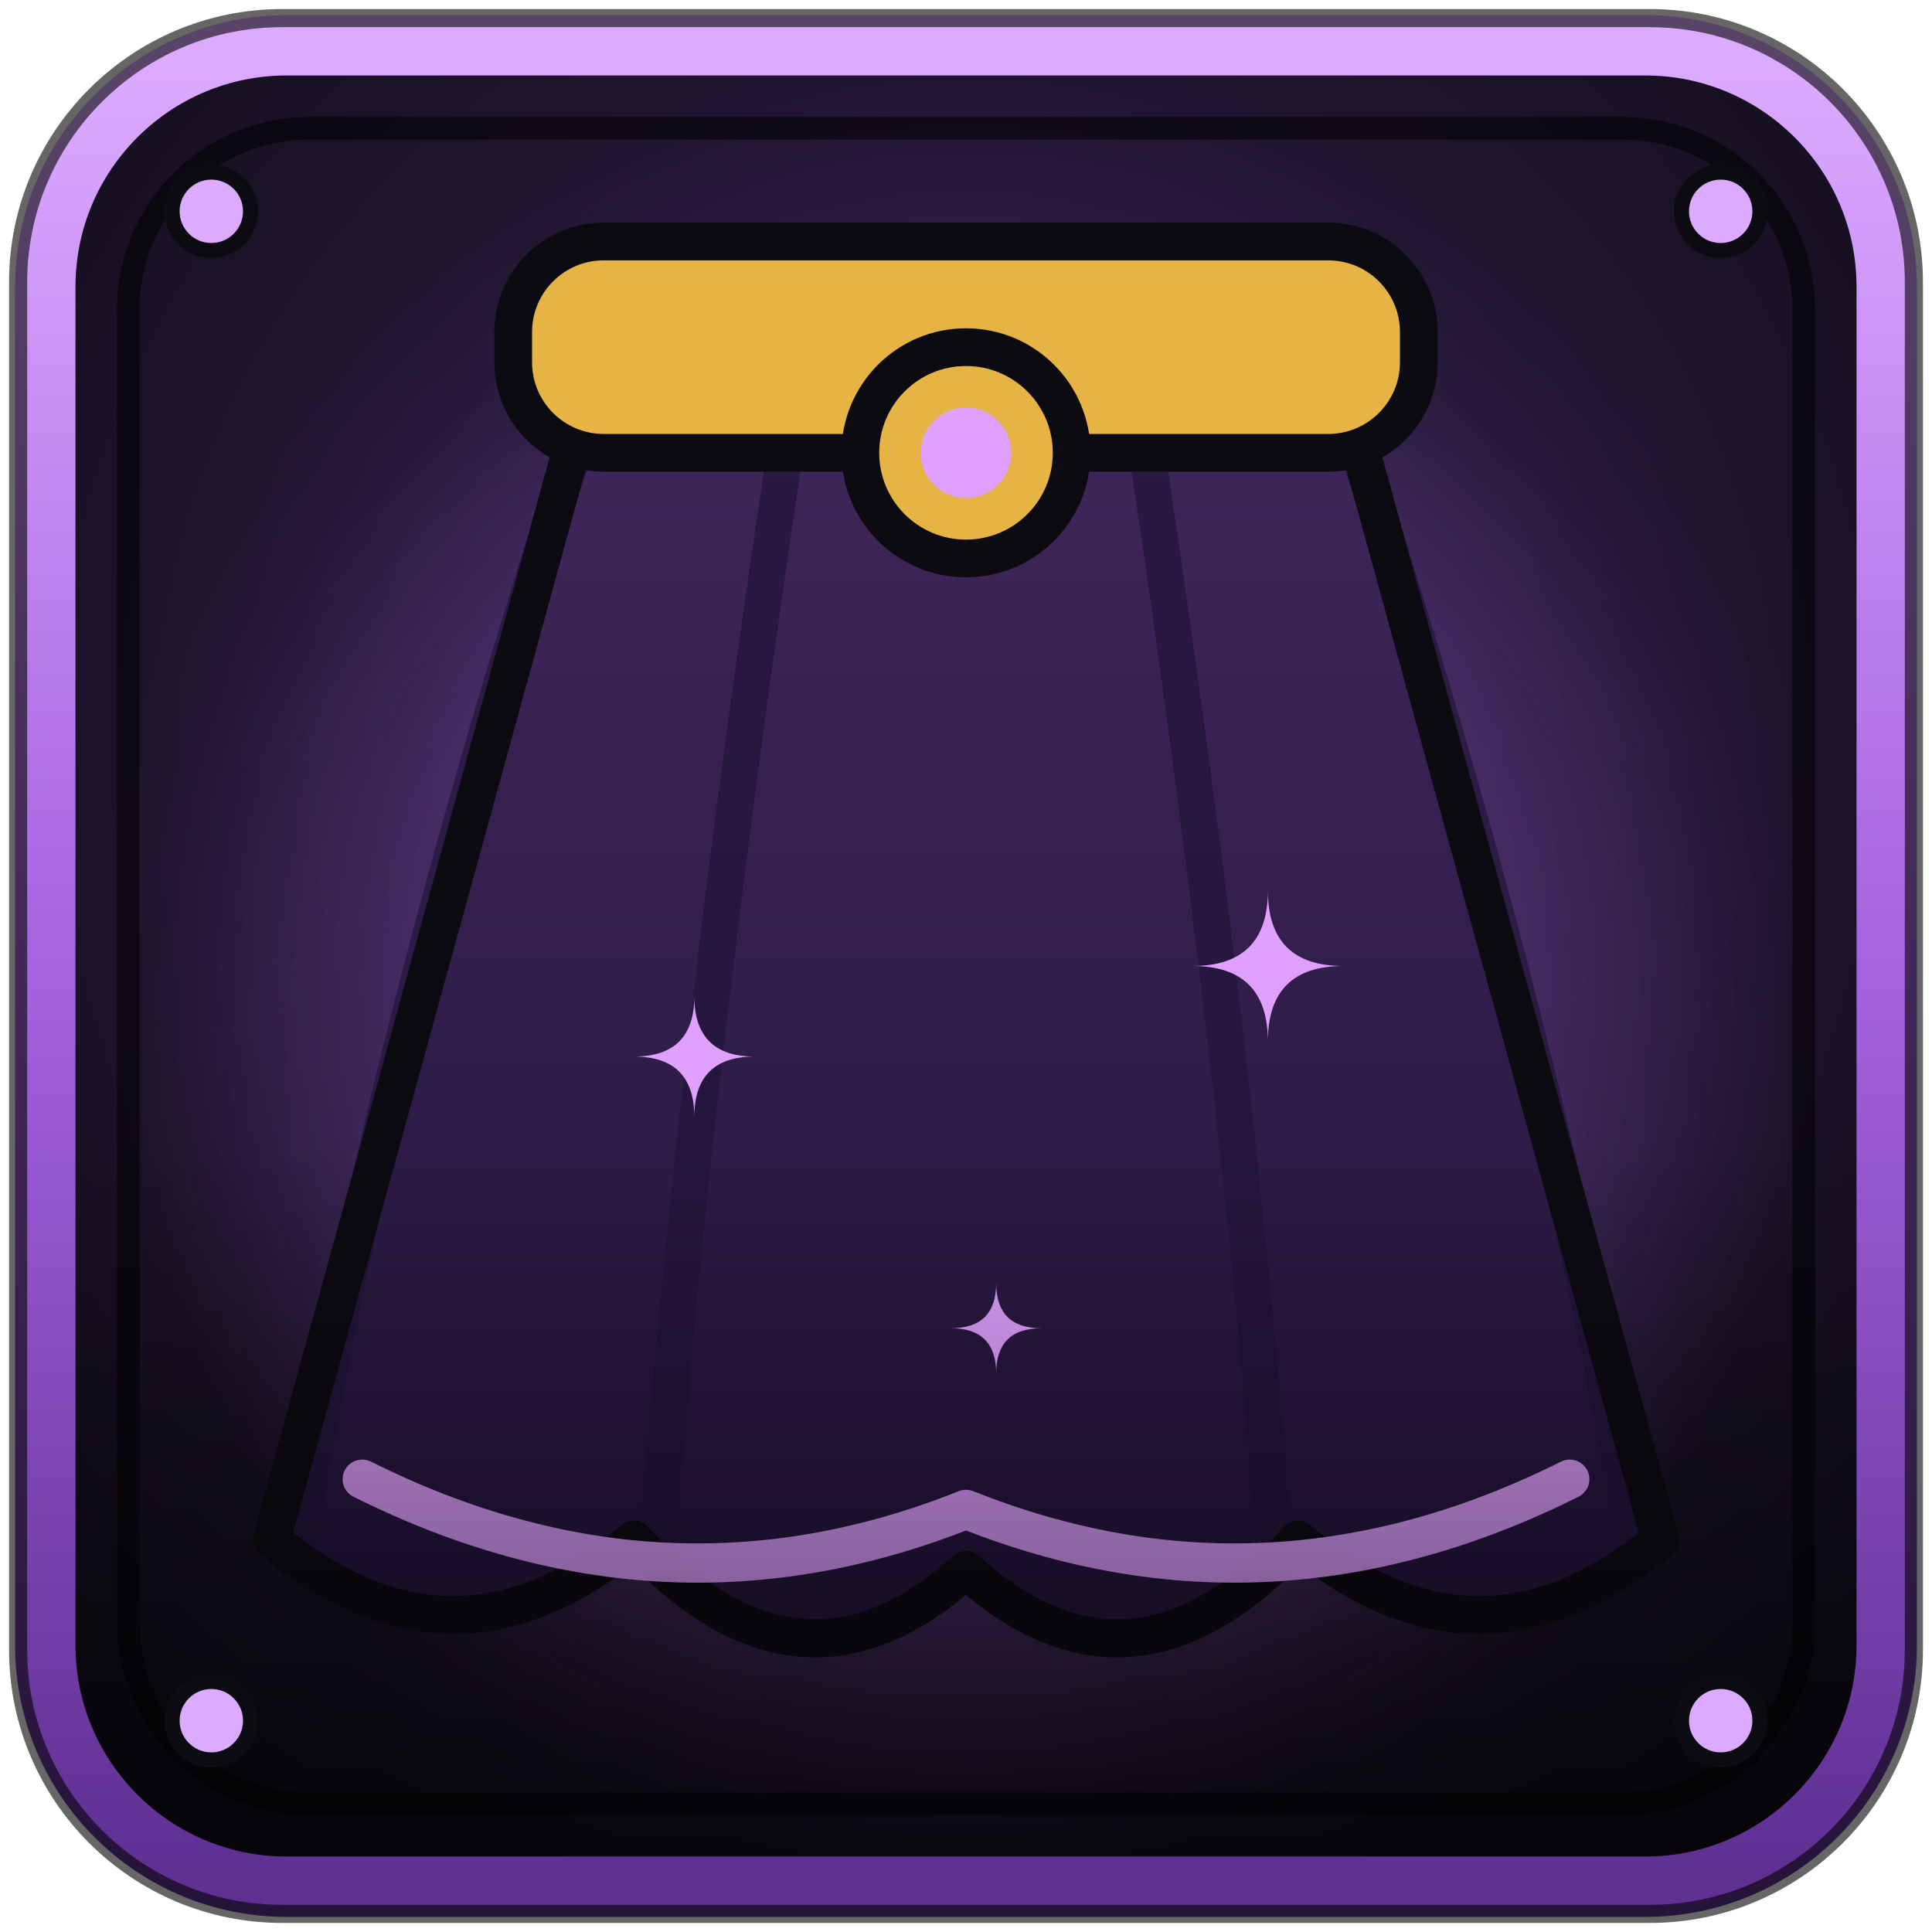
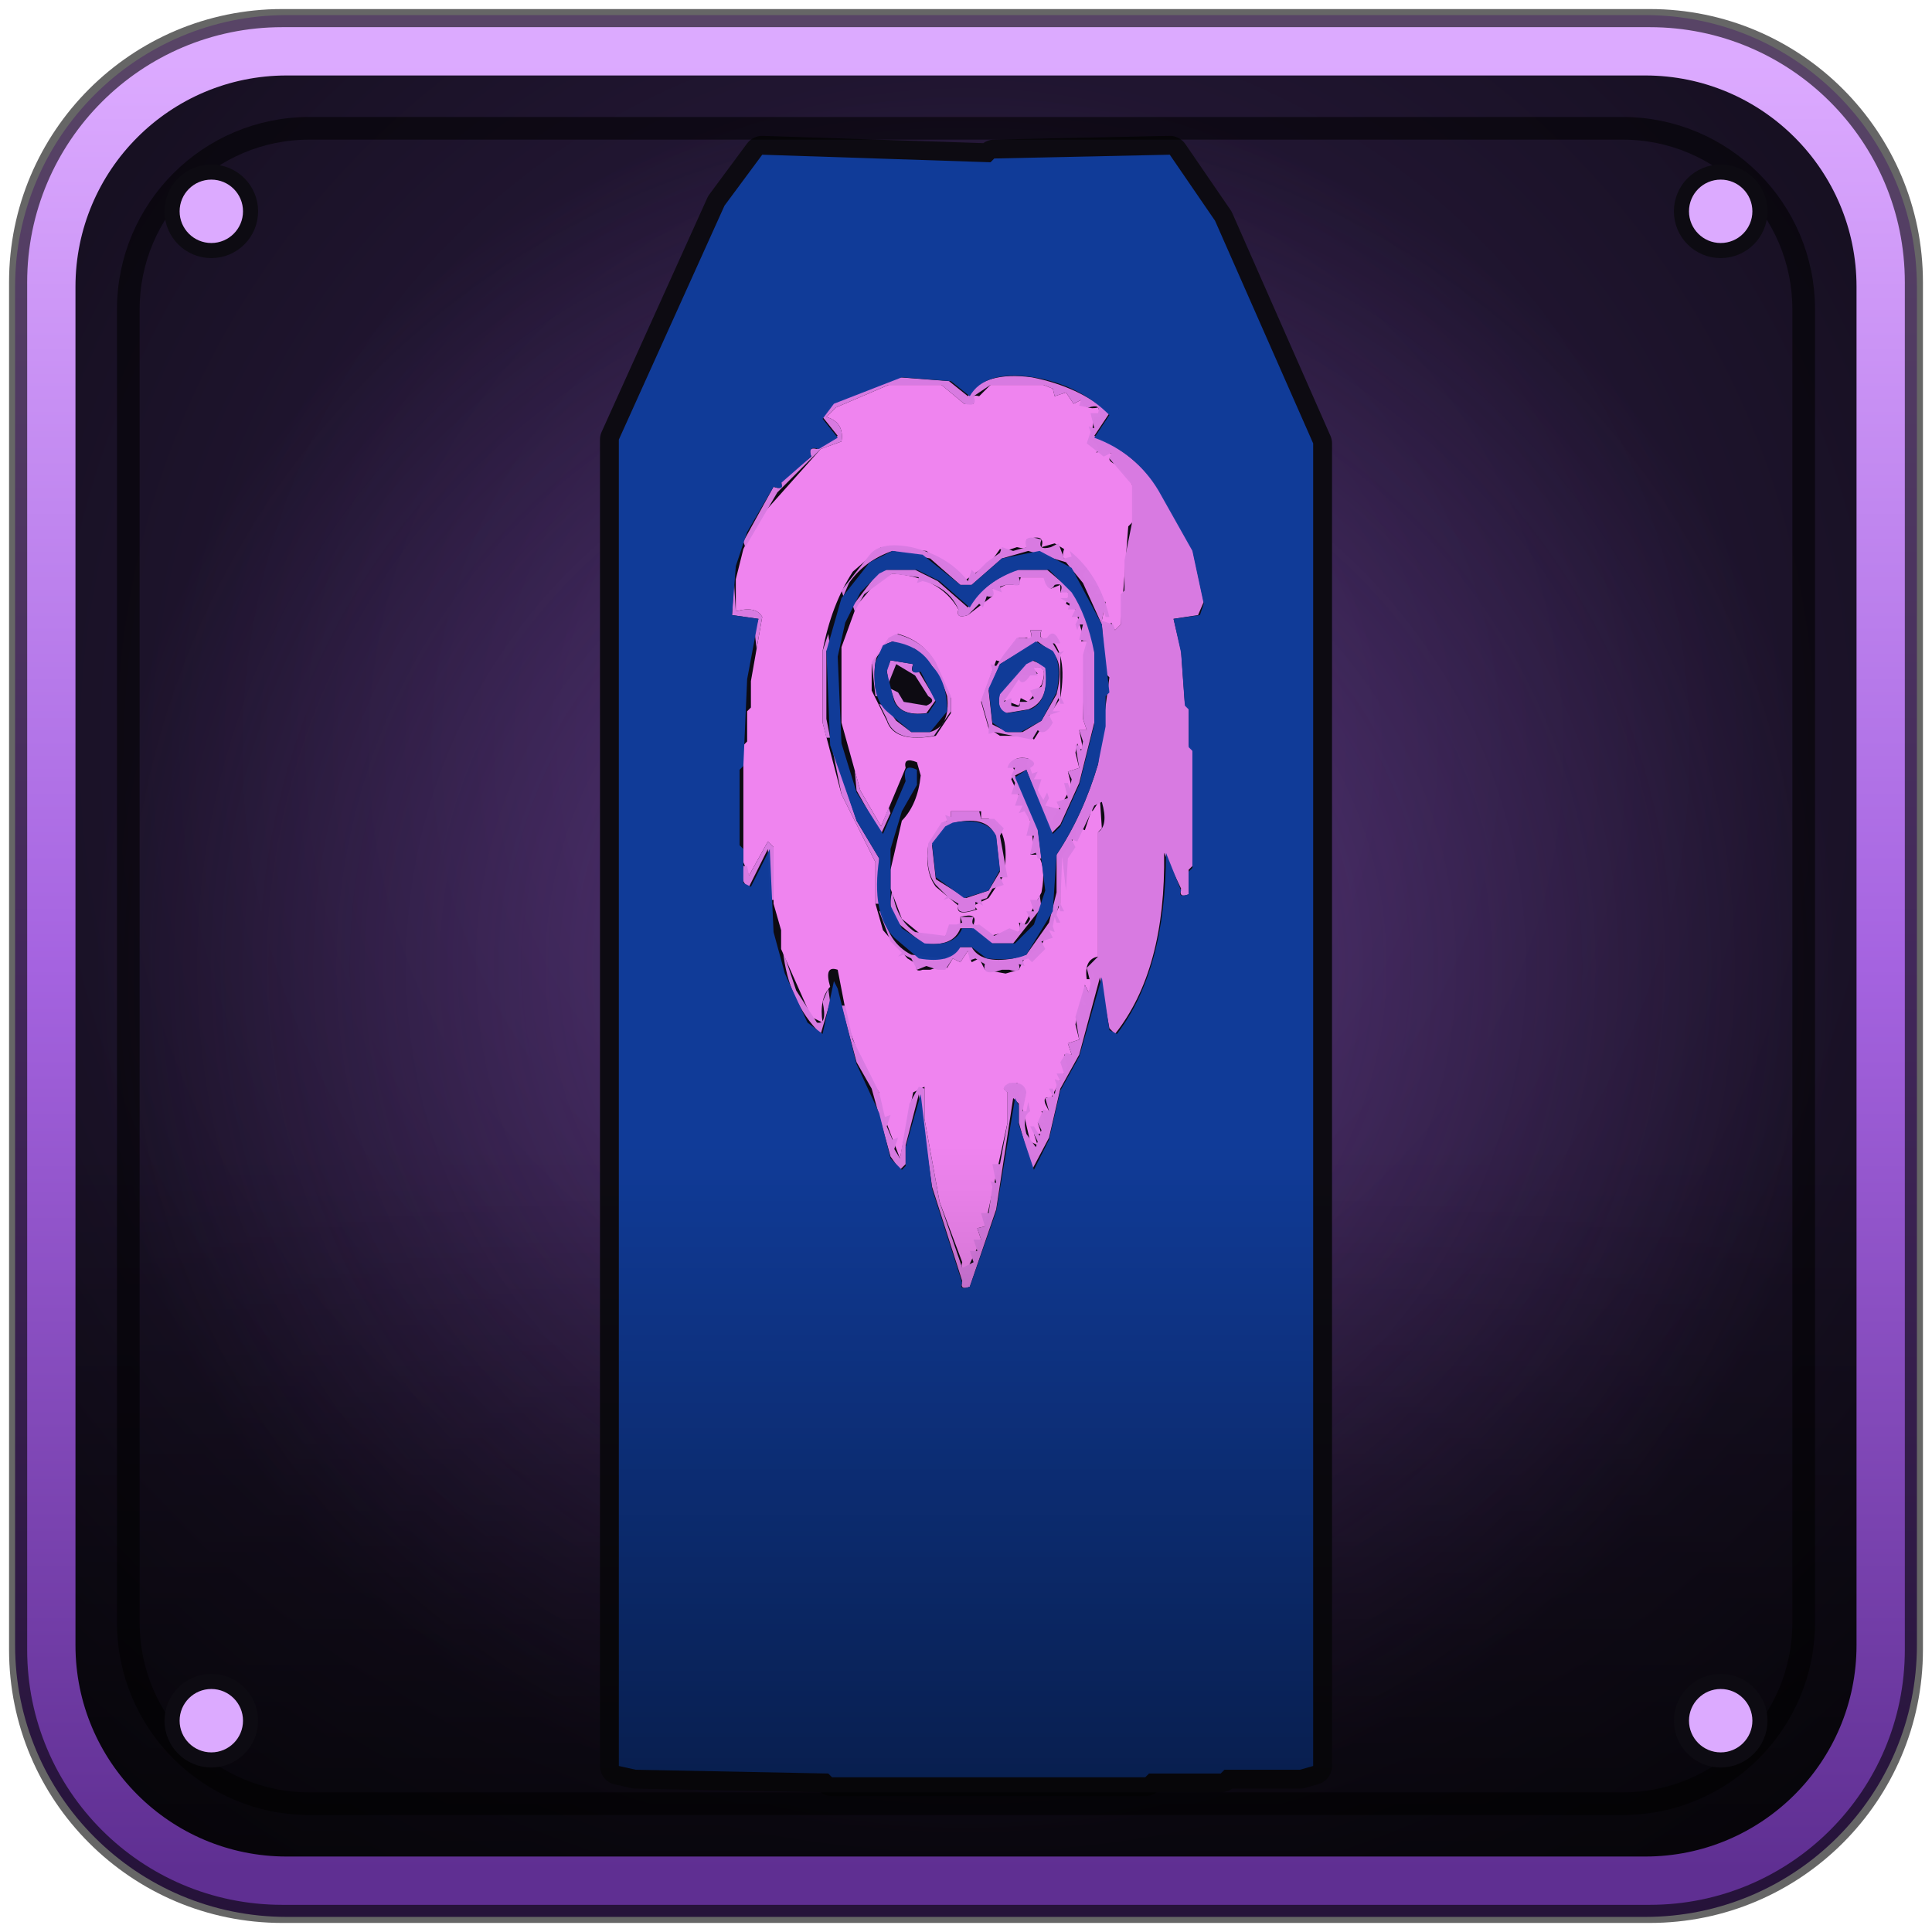
<svg xmlns="http://www.w3.org/2000/svg" viewBox="0 0 128 128" width="128" height="128" role="img" aria-label="Ancient Arcane Cape">
  <defs>
    <radialGradient id="equip_cape_magic_t3_bg" cx=".5" cy=".38" r=".8">
      <stop offset="0" stop-color="#33204d" />
      <stop offset="1" stop-color="#0b0910" />
    </radialGradient>
    <linearGradient id="equip_cape_magic_t3_rim" x1="0" y1="0" x2="0" y2="1">
      <stop offset="0" stop-color="#dcaaff" />
      <stop offset=".5" stop-color="#a563e0" />
      <stop offset="1" stop-color="#5f2f92" />
    </linearGradient>
    <radialGradient id="equip_cape_magic_t3_gl" cx=".5" cy=".5" r=".5">
      <stop offset="0" stop-color="#a563e0" stop-opacity=".38" />
      <stop offset="1" stop-color="#a563e0" stop-opacity="0" />
    </radialGradient>
    <linearGradient id="equip_cape_magic_t3_vg" x1="0" y1="0" x2="0" y2="1">
      <stop offset=".6" stop-color="#000" stop-opacity="0" />
      <stop offset="1" stop-color="#000" stop-opacity=".55" />
    </linearGradient>
    <radialGradient id="equip_cape_magic_t3_1" cx="0.5" cy="0.5" r="0.5">
      <stop offset="0" stop-color="#a563e0" stop-opacity="0.45" />
      <stop offset="1" stop-color="#a563e0" stop-opacity="0" />
    </radialGradient>
    <linearGradient id="equip_cape_magic_t3_2" x1="0" y1="0" x2="0" y2="1">
      <stop offset="0" stop-color="#43285e" />
      <stop offset="1" stop-color="#22143a" />
    </linearGradient>
  </defs>
  <rect x="3" y="3" width="122" height="122" rx="16" fill="url(#equip_cape_magic_t3_bg)" />
  <circle cx="64" cy="64" r="58" fill="url(#equip_cape_magic_t3_gl)" />
-   <circle cx="64" cy="70" r="54" fill="url(#equip_cape_magic_t3_1)" />
-   <path d="M40 22 Q64 14 88 22 L110 102 Q98 112 86 102 Q75 114 64 104 Q53 114 42 102 Q30 112 18 102 Z" fill="url(#equip_cape_magic_t3_2)" stroke="#0d0b12" stroke-width="2.5" stroke-linejoin="round" stroke-linecap="round" />
-   <path d="M38 30 Q25.0 70 19.8 102" fill="none" stroke="#22143a" stroke-width="2.4" stroke-opacity="0.7" stroke-linecap="round" stroke-linejoin="round" />
-   <path d="M52 30 Q46.0 70 43.6 102" fill="none" stroke="#22143a" stroke-width="2.4" stroke-opacity="0.7" stroke-linecap="round" stroke-linejoin="round" />
-   <path d="M76 30 Q82.0 70 84.4 102" fill="none" stroke="#22143a" stroke-width="2.4" stroke-opacity="0.7" stroke-linecap="round" stroke-linejoin="round" />
-   <path d="M90 30 Q103.0 70 108.2 102" fill="none" stroke="#22143a" stroke-width="2.4" stroke-opacity="0.7" stroke-linecap="round" stroke-linejoin="round" />
-   <path d="M40 22 Q64 14 88 22 L110 102 Q98 112 86 102 Q75 114 64 104 Q53 114 42 102 Q30 112 18 102 Z" fill="none" stroke="#0d0b12" stroke-width="2.5" stroke-linejoin="round" stroke-linecap="round" />
-   <path d="M24 98 Q44 108 64 100 Q84 108 104 98" fill="none" stroke="#e0a0ff" stroke-width="2.6" stroke-opacity="0.9" stroke-linecap="round" stroke-linejoin="round" />
-   <rect x="34" y="16" width="60" height="14" rx="6" fill="#e6b444" stroke="#0d0b12" stroke-width="2.5" stroke-linejoin="round" stroke-linecap="round" />
-   <circle cx="64" cy="30" r="7" fill="#e6b444" stroke="#0d0b12" stroke-width="2.5" stroke-linejoin="round" stroke-linecap="round" />
-   <circle cx="64" cy="30" r="3" fill="#e0a0ff" />
-   <path d="M46 66 Q46 70 50 70 Q46 70 46 74 Q46 70 42 70 Q46 70 46 66 Z" fill="#e0a0ff" fill-opacity="1" />
-   <path d="M84 59 Q84 64 89 64 Q84 64 84 69 Q84 64 79 64 Q84 64 84 59 Z" fill="#e0a0ff" fill-opacity="1" />
-   <path d="M66 85 Q66 88 69 88 Q66 88 66 91 Q66 88 63 88 Q66 88 66 85 Z" fill="#e0a0ff" fill-opacity="1" />
+   <g transform="scale(0.25)">
+     <path fill="#0d0b12" stroke="#0d0b12" stroke-width="10" stroke-linejoin="round" d="M 202 41 L 262.5 43 L 263.5 42 L 310 41 L 322 58.5 L 348 117.5 L 348 468 L 344.5 469 L 324.5 469 L 323.5 470 L 304.5 470 L 303.5 471 L 220.5 471 L 219.5 470 L 168.5 469 L 164 468 L 164 116.5 L 192 54.5 L 202 41 Z " />
+     <path fill="rgb(240,133,240)" opacity="0.996" d="M 235.5 102 L 249.5 102 L 255.5 107 L 258 107 Q 256.9 104.3 259.5 105 L 262.5 102 L 276.5 102 L 279 103 L 279.5 105 L 282.5 104 L 284.5 107 L 286.5 106 Q 287.6 108.8 291 108 L 292 110.5 L 290 110.5 L 289 116.5 Q 292.1 118.3 290.5 120 L 292.5 119 L 295 120.5 Q 292.8 121.8 295.5 123 L 297 122.5 L 296 123.5 L 299 126.5 Q 301.7 130.3 300 138.5 L 299 139.5 L 297 165.5 L 295.5 167 L 294.5 165 Q 293.3 167.3 292 164.5 L 293 159.5 L 292 159.5 L 291.5 161 L 291 159.5 L 292 157.5 L 290 157.5 L 291 155.5 L 288 154.5 L 287 152.5 L 288 150.5 Q 285.7 152.2 283.5 148 Q 280.9 148.8 282 145.5 L 279.5 144 L 276 145 Q 277.2 141.3 272 143 Q 273.3 146 269.5 145 L 266.5 146 L 265 145.5 L 262.5 149 L 255.5 154 L 245.5 146 L 233.5 145 L 226 151.5 Q 220.3 160.3 218 172.5 L 218 191.5 L 223 210.5 L 232 228.5 L 232 239.5 L 234 246.5 L 240.5 254 L 243 255.5 Q 242.3 257.8 244.5 257 L 246.5 257 L 249.5 256 L 251 256.5 L 252.5 254 L 254.5 255 L 256.5 252 L 257.5 255 L 259.5 254 L 261 257 L 266.5 258 L 270 257 L 271.5 254 L 276 250.5 L 281 239.5 L 281 227.5 L 285 221.5 L 285 219 L 287.5 220 L 289 215.5 L 288 213.5 L 289 213.5 L 289.5 215 L 291.5 212 L 292 219.5 L 291 220.5 L 291 253.5 Q 287.2 254.2 288 259.5 L 289 259.5 L 289.5 257 L 290 259.5 L 288.5 263 L 287.5 261 L 287 264.5 L 288 266.5 L 287 266.5 L 286.5 265 L 286 268.5 L 287 270.5 L 286 270.5 L 285.5 269 L 285 271.5 L 286 275.5 L 283 276.5 L 284 279.5 L 282 279.5 L 283 282.5 L 278.5 291 Q 276.3 290.3 277 292.5 L 278 294.5 L 276 294.5 L 277 297.5 L 275 297.5 L 276 300.5 L 274 300.5 L 275 303.5 L 273 302.5 L 270 289.5 Q 272.2 288.3 269.5 287 L 266 288.5 L 267 289.5 L 267 297.5 L 261 325 L 259 325.5 L 260 328.5 L 256.5 336 Q 254.3 336.8 255 334.5 L 249 318.5 L 245 296.5 L 245 288 L 242 289.5 L 238.5 307 L 233 292.5 L 233 289.5 L 229 283.5 L 225 272.5 L 222 257 Q 218.3 255.7 220 261.5 Q 217 264.8 218 271 L 215 269.5 L 207 251.5 L 207 246.5 L 205 239.5 L 205 224.5 L 203.5 223 L 198.5 232 L 197 228.5 L 197 197.5 L 198 196.5 L 198 188.5 L 199 187.5 L 199 180.5 L 202 163.5 Q 200.4 160.5 195 162 L 195 153.5 L 197 145.5 L 201 137.5 L 217.5 119 L 223 117 Q 223.8 111.9 219 110.5 L 221.5 108 L 235.5 102 Z " />
+     <path fill="rgb(240,133,240)" opacity="0.996" d="M 236.5 152 Q 249.1 152.9 254 161.5 Q 253.2 164.1 256.5 163 L 263 158 Q 261.9 155.3 264.5 156 L 266.5 155 L 268.5 155 L 270 155 L 270.5 153 L 277 153 L 278.5 156 L 281 155 L 281 157 Q 283.7 155.9 283 158.5 L 282.5 160 L 285 161.5 L 287 168.5 L 286.5 170 Q 289.1 169.2 288 172.5 L 289 173.5 L 289 189.5 L 288 189.5 L 287.5 173 L 287 190.5 L 288 193.5 L 286 193.5 L 287 198.5 L 286 198.5 L 285.5 197 L 285 199.5 L 286 203.5 L 283 204.5 L 284 208.5 L 278.5 218 L 272 202.5 L 272.5 201 Q 268.8 200.3 268 202.5 L 269 204.5 L 268 206.5 L 273 217.5 L 274 224.5 L 273 226.5 L 275 226.5 Q 277.3 229.7 276 236.5 L 271.5 245 L 270 244.5 Q 271.1 247.8 268.5 247 L 266.5 247 L 262.5 248 L 258 245 Q 259.3 241.7 254.5 243 L 254.5 245 Q 252.3 249.3 244.5 248 L 239 243.5 L 236 235.5 L 236 230.5 L 239 217.5 Q 243.2 213.2 244 205.5 L 243 202 Q 239.3 200.5 240 203.5 L 233.5 219 L 228 209.5 L 223 191.5 L 223 171.5 L 227 160.5 L 232.5 154 L 236.5 152 Z M 273 167 Q 274 170 272 169 L 270 169 L 266 174 Q 267 176 264 175 L 260 186 L 262 193 L 265 195 L 273 195 L 274 196 L 281 185 Q 283 173 278 169 Q 275 170 276 167 L 273 167 Z M 238 168 L 236 169 L 231 176 L 231 183 L 235 191 Q 237 197 248 195 L 252 189 L 252 185 L 248 176 Q 245 170 238 168 Z M 252 215 L 252 217 L 250 218 L 246 224 Q 245 231 248 235 L 254 240 Q 253 243 259 241 L 258 240 L 262 238 L 266 232 Q 268 220 262 217 L 260 217 L 260 215 L 252 215 Z " />
+     <path fill="rgb(240,133,240)" opacity="0.996" d="M 273.5 177 Q 278.1 175.7 276 181.5 L 272.5 186 L 270.5 185 L 270 187 L 266 185.5 L 270.5 179 L 272.5 179 L 275 178.5 L 273.5 177 Z " />
+     <path fill="rgb(217,122,226)" opacity="0.996" d="M 238.5 100 L 251.5 101 L 256.5 105 Q 260.8 98.3 273.5 100 Q 286 102.5 294 109.5 L 290 115.5 Q 300.8 120.2 307 129.5 L 316 145.5 L 319 159.5 L 317.5 163 L 311 164 L 313 172.5 L 314 186.5 L 315 187.5 L 315 197.5 L 316 198.5 L 316 229.5 L 315 230.5 L 315 237 Q 312.3 238.1 313 235.5 L 308.5 226 Q 309 257 295.5 274 L 294 272.5 L 291.5 259 L 286 279.5 L 281 288.5 L 278 301.5 L 273.5 310 L 270 297.5 L 270 292.5 L 268.5 291 L 264 320.5 L 257 341 Q 254.3 342.1 255 339.5 L 247 314.5 L 243.5 290 L 240 303.5 L 240 308.5 L 238.5 310 L 236 306.5 L 231 288.5 L 227 281.5 L 223 266.5 L 224 266.5 L 226 275.5 L 233 289.5 L 234.5 296 L 236 295.5 L 235 298.5 L 236.5 302 L 238 301.5 L 237 304.5 L 238.5 307 L 241 292.5 L 243.5 288 L 245 288.5 L 245 296.5 L 249 318.5 L 255 336 L 258 334.5 L 257 331.5 L 259 331.5 L 258 328.5 L 260 328.5 L 259 325.5 L 261 325 L 260 321.5 L 262 321.5 L 263 314.5 L 262.5 313 L 264 313.5 L 263 308.5 L 265 308.5 L 267 297.5 L 267 289.5 Q 264.8 288.3 267.5 287 Q 271.5 286.5 272 289.5 L 271 294.5 L 272 294.5 L 272.5 292 L 273 294.5 Q 270.8 295.8 272 300.5 L 274.5 304 L 275 302.5 L 273 298.5 L 274 298.5 L 275.5 301 L 276 299.5 L 275 297.5 L 276.5 294 L 278 294.5 L 277 291 L 279 290.5 L 278 288.5 L 279 288.5 L 279.5 290 L 280 287.5 L 279.5 286 L 281 286.5 L 280 284.5 L 282 284.5 L 281 281.5 L 282.5 279 L 284 279.5 L 283 276.5 L 286 275.5 L 285 269.5 L 287.5 261 L 288.5 263 L 289 260.5 L 288 256.5 L 291 253.5 L 291 220.5 Q 293.8 218.8 292 212.5 L 290 213.5 L 285.5 223 L 284 222.5 L 285 224.5 L 283 227.5 L 282.5 236 L 281.5 227 L 281 239.5 L 282 241.5 L 281 241.5 L 280.5 240 L 280 242.5 L 281 244.5 L 280 244.5 L 279.5 243 L 279 245.5 L 279.5 247 L 278 246.5 L 279 248.5 L 276 249.5 L 277 251.5 L 273.5 255 L 272.5 254 L 271 254.5 L 271.5 256 L 270 255.5 Q 270.8 258.1 267.5 257 L 265.5 257 Q 260.1 258.9 261 255.5 L 258.5 254 L 257 254.5 L 256.5 252 L 254.5 255 L 252.5 254 L 250.5 257 L 248.5 257 L 245.5 256 L 243 257 L 241.5 254 L 239.5 253 L 238 253.5 L 239 252.5 L 236 249.5 L 233 241.5 L 234 241.5 Q 235.2 249.8 241.5 253 L 250.5 254 L 254.5 251 L 257.5 251 Q 260 255.5 268.5 254 L 272 253 L 278 244.5 L 280 236.5 L 280 226.5 Q 287 216 291 202.5 L 294 179.5 L 293 178.5 L 292 165.5 L 287 154.5 L 282.5 149 L 272.5 146 L 265.5 148 L 257.5 155 L 254.5 155 L 246.5 148 L 236.5 146 Q 229.1 148.6 225 154.5 L 223.5 158 L 223 156.5 L 230.5 147 Q 233.4 143.4 241.5 145 Q 251.2 147.2 256.5 154 L 257.5 151 L 258.5 152 L 261.5 149 L 265 146.5 L 265.5 145 L 268.5 146 L 272 145 Q 270.8 141.3 276 143 Q 274.8 146 278.5 145 L 280.5 144 L 282 148 L 284 147.5 L 283.5 146 Q 291.3 152.3 294 163.5 L 293 163.5 L 292.5 162 L 292 164.5 L 295 165.5 L 295.5 167 L 297 165.5 L 297 157.5 L 298 156.5 L 298 148.5 L 300 138.5 L 300 128.5 L 294 121.5 L 294.5 120 L 292.5 121 L 288 117.5 L 289 114.5 L 288.5 113 L 290 113.5 L 289 109.5 L 291 109.5 Q 291.8 106.9 288.5 108 L 286 107.5 L 286.5 106 L 284.5 107 L 282.5 104 L 279.5 105 L 279 103 L 276.5 102 L 262.5 102 L 258 105 Q 259.3 108 255.5 107 L 249.5 102 L 235.5 102 L 221.5 108 L 219 110.5 Q 223.8 111.9 223 117 L 217.5 119 L 206 130.5 L 197.5 145 L 197 143.5 L 205 129 Q 207.7 130.1 207 127.5 L 215 121 Q 213.9 118.3 216.5 119 L 222 115.5 L 218 110.5 L 220.5 107 L 238.5 100 Z " />
+     <path fill="rgb(217,122,226)" opacity="0.996" d="M 234.5 151 L 242.5 151 L 248.5 154 L 256.5 161 Q 261.1 154.1 269.5 151 L 277.5 151 L 284 156.5 Q 288.5 163 290 172.5 L 290 191.5 L 286 207.5 L 281 218.5 L 278.5 221 L 272 204 L 269 205.5 L 275 219.5 L 276 227.5 L 275 227.5 L 274.5 226 L 273 226.5 L 274 221.5 L 272 221.5 L 273 217.5 L 271.5 215 L 270 215.5 L 271 213.5 L 269 213.5 L 270 210.5 L 268 210.5 L 269 207.5 L 268 205.5 L 269 203.5 L 267 203.5 Q 267.8 200.3 272.5 201 Q 275.3 202.3 273 203.5 L 273.5 205 L 275 204.5 L 274 206.5 L 276 206.5 L 275 209.5 L 276.5 212 L 277.5 210 L 278 211.5 L 277 213.5 L 281 214.5 L 280 212.5 L 283 211.5 L 282 207.5 L 283 207.5 L 283.5 209 L 284 206.5 L 283 204.5 L 286 203.5 L 285 197.5 L 286 197.5 L 286.5 199 L 287 196.5 L 286 193.5 L 288 193.5 L 287 190.5 L 287 173.5 L 288 170 L 286 169.5 L 287 165.5 L 286 165.5 L 285.5 167 L 285 165.5 L 286 163.5 L 284 163.5 L 285 161.5 L 283 161.5 L 283.5 160 L 281 158.5 L 283 158.5 L 283 157 L 281 157 Q 282.1 154.3 279.5 155 Q 278.3 157.2 277 154.5 L 276.5 153 L 270 153 Q 271.1 155.7 268.5 155 L 266.5 155 L 265 155.5 L 265.5 157 L 263 156 Q 264.1 158.7 261.5 158 L 260.5 161 L 259.5 160 L 256.5 163 Q 253.2 164.1 254 161.5 Q 251.4 155.6 244.5 154 L 243 154.5 L 243.5 153 L 236.5 152 L 229 157.5 L 226.5 162 L 226 160.5 L 232.5 152 L 234.5 151 Z " />
+     <path fill="rgb(217,122,226)" opacity="0.996" d="M 194.5 154 L 195 162 Q 200.4 160.5 202 163.5 L 200.5 172 L 200 167.5 L 201 164 L 194 163 L 194.5 154 Z " />
+     <path fill="rgb(217,122,226)" opacity="0.996" d="M 273 167 L 276 167 Q 274.9 169.7 277.5 169 Q 279.3 166.2 281 170.5 L 279 170.5 L 280.5 173 L 282 172.5 L 281 173.5 L 281 184.5 L 282 186.5 L 281 186.5 L 280.5 185 L 279 188.5 L 281 188.5 L 278 189.5 L 279 191.5 Q 277 195.2 275 193.5 L 273.5 196 L 263.5 194 L 262 194.5 L 262 192.5 L 260 185.5 L 263 177.5 L 262.5 176 L 264 176.5 L 266 173.5 L 269.5 169 L 271.5 169 Q 274.1 169.7 273 167 Z M 275 170 L 265 176 L 262 183 L 263 192 L 267 194 L 271 194 L 276 191 L 280 184 Q 282 176 279 173 L 275 170 Z " />
+     <path fill="rgb(217,122,226)" opacity="0.996" d="M 219.5 168 L 220 171.5 L 219 172.5 L 219 190.5 L 220 195.5 L 219 195.5 L 218 191.5 L 218 172.5 L 219.5 168 Z " />
+     <path fill="rgb(217,122,226)" opacity="0.996" d="M 237.5 168 Q 244.7 169.8 248 175.5 L 252 184.5 L 252 188.5 L 247.5 195 Q 237 197 235 190.5 L 233 186.5 L 235 187.5 L 237.5 191 L 241.5 194 L 246.5 194 Q 251.9 192.4 251 184.5 Q 248.5 176.5 242.5 172 L 236.5 170 L 234 171 Q 231 174.3 232 182.5 L 233 184.5 L 232 184.5 L 231 175.5 L 235.5 169 L 237.5 168 Z " />
+     <path fill="rgb(217,122,226)" opacity="0.996" d="M 236 175 L 242 176 Q 240.9 178.7 243.5 178 L 248 185.5 L 245.5 189 Q 238.6 189.9 237 185.5 L 236 182.5 L 238 183.5 L 239.5 186 L 245.5 187 Q 248.3 185.8 246 184.5 L 242.5 179 L 237.5 176 L 235.5 181 L 235 177.5 L 236 175 Z " />
+     <path fill="rgb(217,122,226)" opacity="0.996" d="M 273.5 175 L 277 176.5 Q 278.4 185.8 272.5 188 L 266.5 189 Q 264 188 265 183.5 L 271.5 176 L 273.5 175 Z M 274 177 L 275 179 L 273 179 Q 271 182 270 180 L 266 186 L 268 185 L 268 187 Q 271 188 270 186 L 272 186 L 274 185 L 273 183 L 276 182 Q 278 176 274 177 Z " />
+     <path fill="rgb(217,122,226)" opacity="0.996" d="M 220.5 198 L 227 217.5 L 233 227.5 L 233 239.5 L 232 239.5 L 232 228.5 L 223 210.5 L 220.5 198 Z " />
+     <path fill="rgb(217,122,226)" opacity="0.996" d="M 226.5 204 L 228 209.5 L 233.5 219 L 235.5 214 L 236 215.5 L 233.5 221 L 227 209.5 L 226.5 204 Z " />
+     <path fill="rgb(217,122,226)" opacity="0.996" d="M 252 215 L 259.5 215 L 260 217 L 261.5 217 L 263.5 217 L 266 219.5 L 265 221.5 L 267 232.5 L 265 232.5 L 266 234.5 L 263 235.5 L 261.5 238 L 260 238.5 L 260.5 240 L 258.5 239 L 258.5 241 Q 253.1 242.9 254 239.5 L 251.5 238 L 250 238.5 L 251 237.5 L 248 234.5 Q 245.1 230.9 246 223.5 L 249.5 218 L 251 217.5 L 250.5 216 L 252 216.5 L 252 215 Z M 253 218 L 251 219 L 247 224 L 248 233 L 256 238 L 262 236 L 265 231 L 264 222 Q 262 216 253 218 Z " />
+     <path fill="rgb(217,122,226)" opacity="0.996" d="M 203.5 223 L 205 224.5 L 205 238.5 L 204 238.5 L 203.5 225 L 198.5 235 Q 196 234 197 229.5 L 198 229.5 L 198.5 232 L 203.5 223 Z " />
+     <path fill="rgb(217,122,226)" opacity="0.996" d="M 236.5 236 Q 237.4 243.6 242.5 247 L 250.5 248 L 251.5 245 L 253.5 245 L 255 244.5 L 254.5 243 L 258 243 Q 256.9 245.7 259.5 245 L 263.5 248 L 267.5 246 L 270 247 L 270.5 244 Q 271.8 246.2 273 243.5 L 272 241.5 L 274 241.5 L 273 238.5 L 275 238.5 L 275.5 237 L 276 240.5 L 268.5 250 L 262.5 250 L 257.5 246 L 254.5 246 Q 252.6 251.1 244.5 250 L 239 245.5 Q 234.8 242.1 236.5 236 Z " />
+     <path fill="rgb(217,122,226)" opacity="0.996" d="M 207.5 252 L 211 262.5 L 216.5 271 Q 219.3 271.6 218 265.5 L 219.5 262 L 220 265.5 L 217.5 274 Q 208.9 265.4 207.5 252 Z " />
+     <path fill="rgb(16,60,154)" opacity="0.984" d="M 202 41 L 262.5 43 L 263.5 42 L 310 41 L 322 58.5 L 348 117.5 L 348 468 L 344.5 469 L 324.5 469 L 323.5 470 L 304.5 470 L 303.5 471 L 220.5 471 L 219.5 470 L 168.5 469 L 164 468 L 164 116.5 L 192 54.5 L 202 41 Z M 239 100 L 221 107 L 218 111 L 222 116 L 217 119 Q 214 118 215 121 L 207 128 Q 208 130 205 129 L 198 141 L 195 150 L 194 163 L 201 164 L 198 180 L 197 203 L 196 204 L 196 224 L 197 225 L 197 234 L 199 235 L 204 225 L 205 247 L 208 258 L 214 271 L 218 274 L 221 260 L 222 262 L 227 282 L 233 295 L 236 307 L 239 310 L 240 309 L 240 304 L 244 290 L 247 315 L 255 340 Q 254 342 257 341 L 264 321 L 269 291 L 270 293 L 270 298 L 274 310 L 278 302 L 281 289 L 286 280 L 292 259 L 294 273 L 296 274 Q 309 257 309 226 L 313 236 Q 312 238 315 237 L 315 231 L 316 230 L 316 199 L 315 198 L 315 188 L 314 187 L 313 173 L 311 164 L 318 163 L 319 160 L 316 146 L 307 130 Q 301 120 290 116 L 294 110 Q 286 102 274 100 Q 261 98 257 105 L 252 101 L 239 100 Z " />
+     <path fill="rgb(16,60,154)" opacity="0.984" d="M 236.5 146 L 244.5 147 L 254.5 155 L 257.5 155 L 265.5 148 L 275.5 146 L 284 150.5 L 292 165.5 L 294 183.5 L 293 184.5 L 293 192.5 L 291 202.5 Q 287 216 280 226.5 L 279 241.5 L 272 253 Q 268.6 254.7 261.5 254 L 257.5 251 L 254.5 251 Q 252 255.5 243.5 254 L 237 248.5 Q 230.8 242.2 233 227.5 L 227 217.5 L 220 197.5 L 219 172.5 L 223 158.5 L 230.5 149 L 236.5 146 Z M 235 151 L 233 152 L 228 157 L 224 165 L 222 174 L 223 197 L 227 210 L 234 221 L 240 207 Q 239 202 243 204 L 243 208 L 239 215 L 236 225 L 236 240 L 239 246 L 245 250 Q 253 251 255 246 L 258 246 L 263 250 L 269 250 L 274 245 L 277 236 L 275 220 L 269 206 L 272 204 L 279 221 L 281 219 L 286 208 L 290 192 L 290 173 Q 288 163 284 157 L 278 151 L 270 151 Q 261 154 257 161 L 249 154 L 243 151 L 235 151 Z " />
+     <path fill="rgb(16,60,154)" opacity="0.984" d="M 236.5 170 Q 243.9 171.1 247 176.5 Q 251 180.5 251 188.5 L 246.5 194 L 241.5 194 L 235 188.5 Q 230.8 184.7 232 175.5 L 234 171 L 236.5 170 Z M 236 175 L 235 178 L 237 186 Q 239 190 246 189 L 248 186 L 244 178 Q 241 179 242 176 L 236 175 Z " />
+     <path fill="rgb(16,60,154)" opacity="0.984" d="M 274.5 170 L 279 172.5 Q 281.5 176 280 183.5 L 276 191 L 270.5 194 L 266.5 194 L 263 191.5 L 262 182.5 L 265 176 L 274.5 170 Z M 274 175 L 272 176 L 265 184 Q 264 188 267 189 L 273 188 Q 278 186 277 177 L 274 175 Z " />
+     <path fill="rgb(16,60,154)" opacity="0.984" d="M 252.5 218 Q 261.5 216.5 264 221.5 L 265 230.5 L 262 236 L 255.5 238 L 248 232.5 L 247 223.5 L 250.5 219 L 252.5 218 Z " />
+   </g>
  <rect x="3" y="3" width="122" height="122" rx="16" fill="url(#equip_cape_magic_t3_vg)" />
  <rect x="8.5" y="8.5" width="111" height="111" rx="12" fill="none" stroke="#000" stroke-opacity=".55" stroke-width="1.5" />
  <rect x="3" y="3" width="122" height="122" rx="16" fill="none" stroke="url(#equip_cape_magic_t3_rim)" stroke-width="4" />
  <rect x="1.2" y="1.2" width="125.6" height="125.6" rx="17.5" fill="none" stroke="#000" stroke-opacity=".6" stroke-width="1.2" />
  <circle cx="14" cy="14" r="2.6" fill="#dcaaff" stroke="#0d0b12" stroke-width="1" />
  <circle cx="114" cy="14" r="2.6" fill="#dcaaff" stroke="#0d0b12" stroke-width="1" />
  <circle cx="14" cy="114" r="2.6" fill="#dcaaff" stroke="#0d0b12" stroke-width="1" />
  <circle cx="114" cy="114" r="2.6" fill="#dcaaff" stroke="#0d0b12" stroke-width="1" />
</svg>
